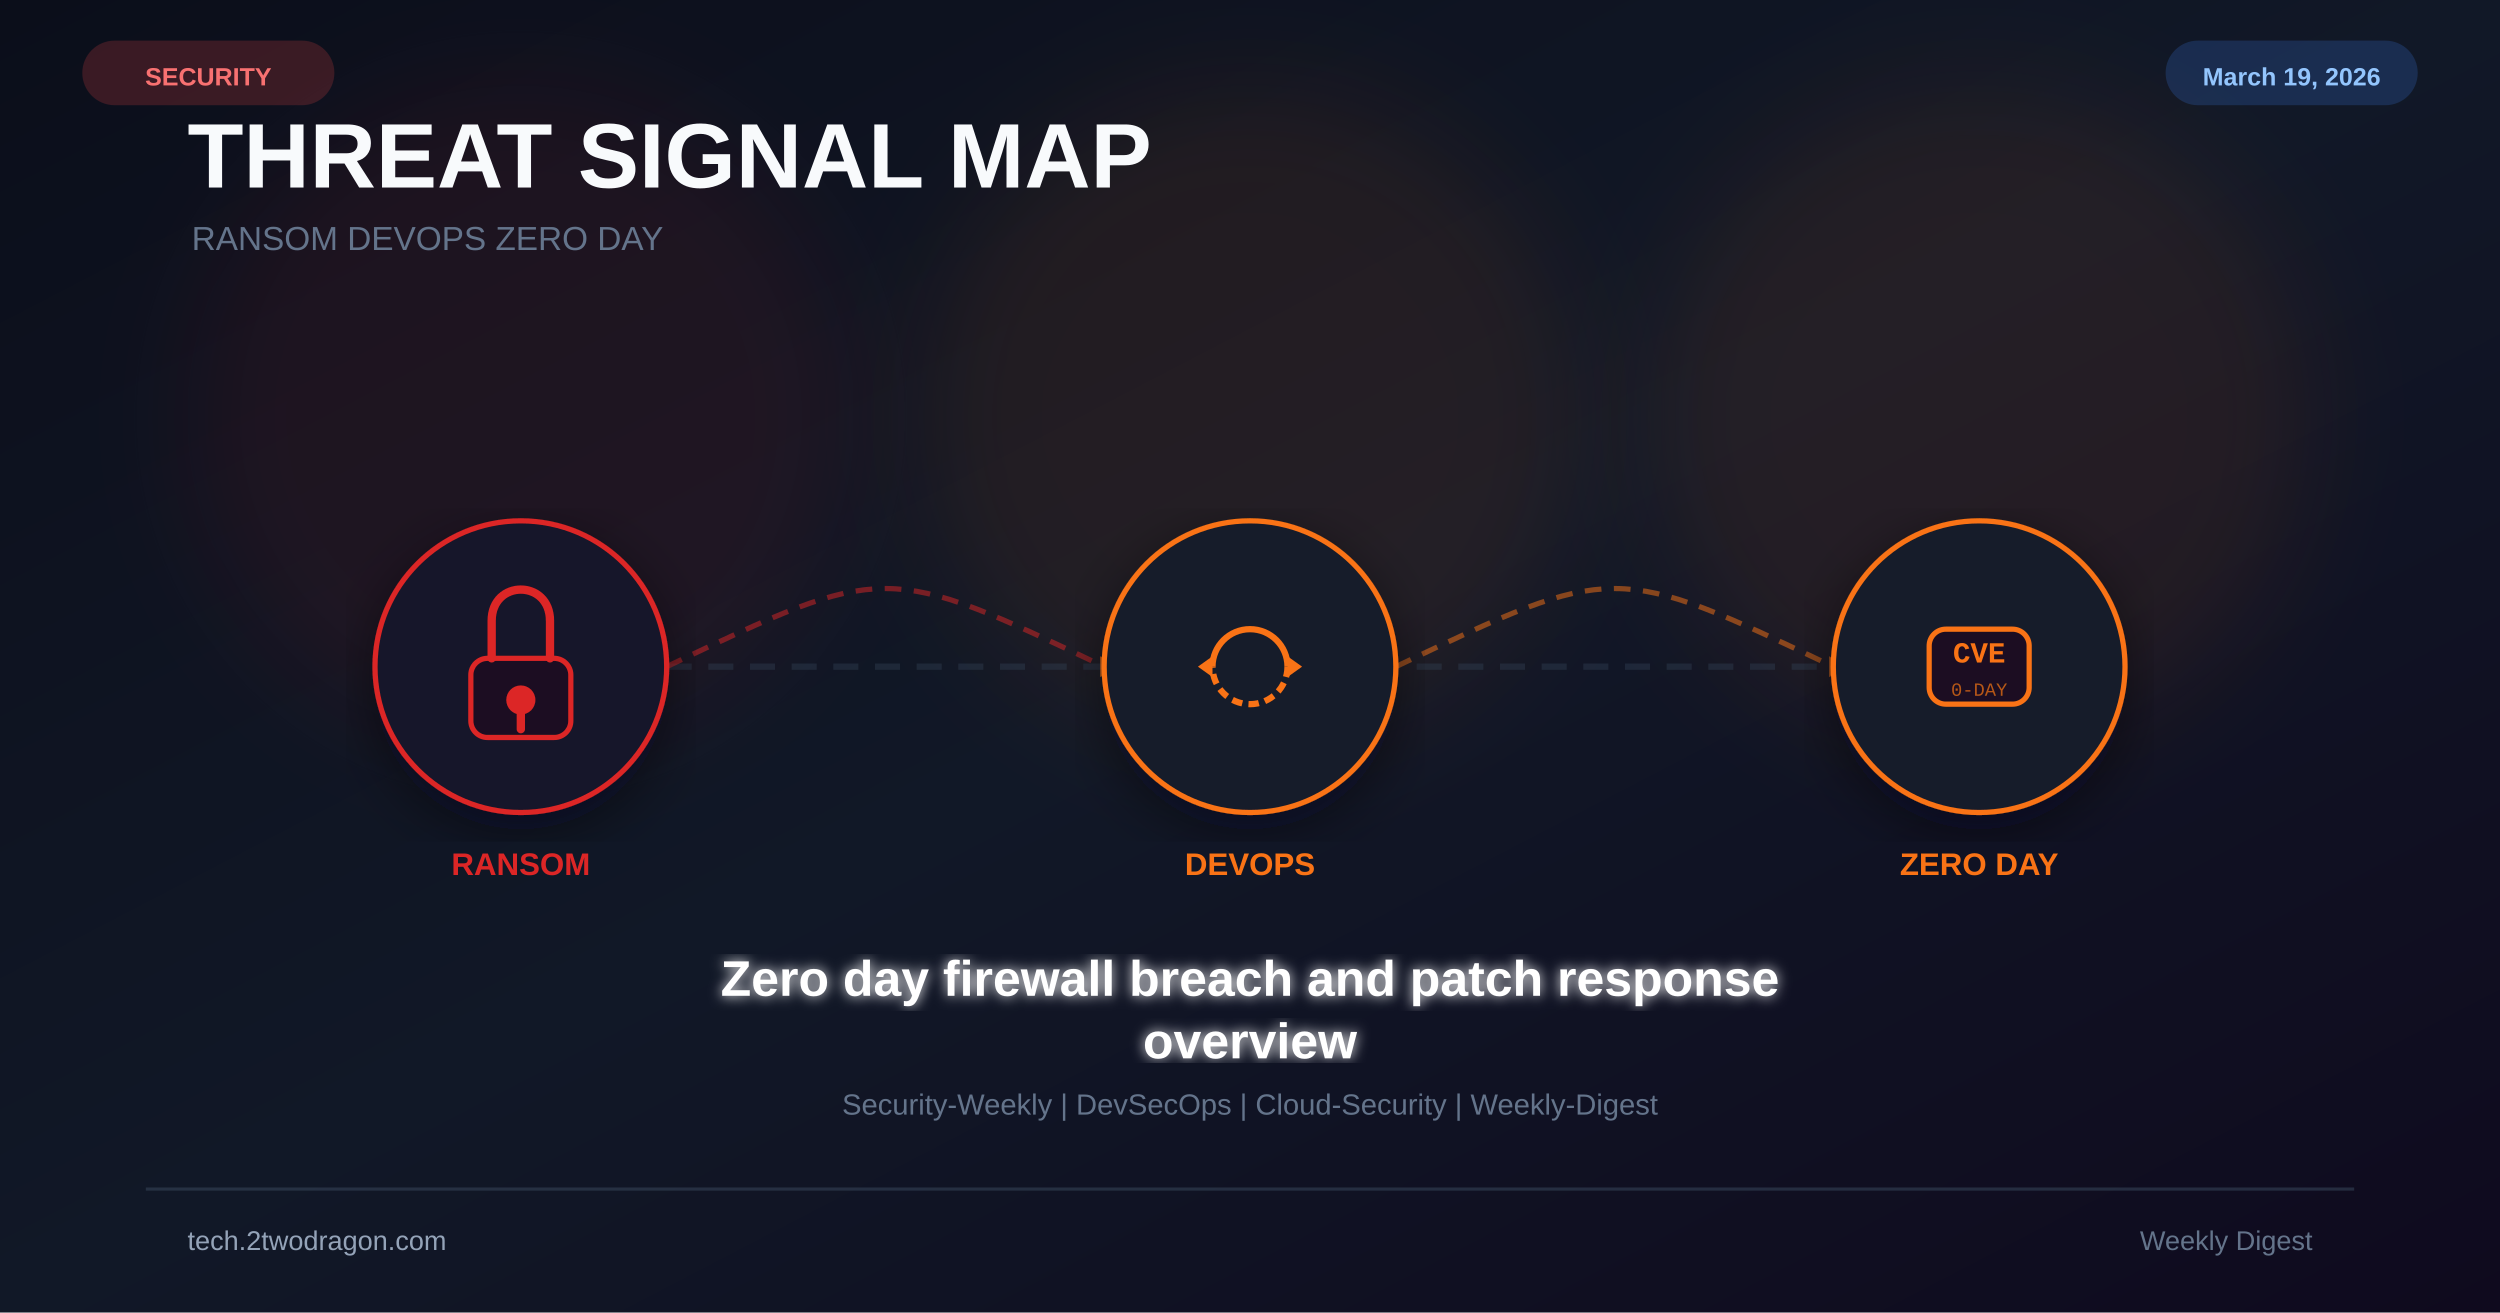
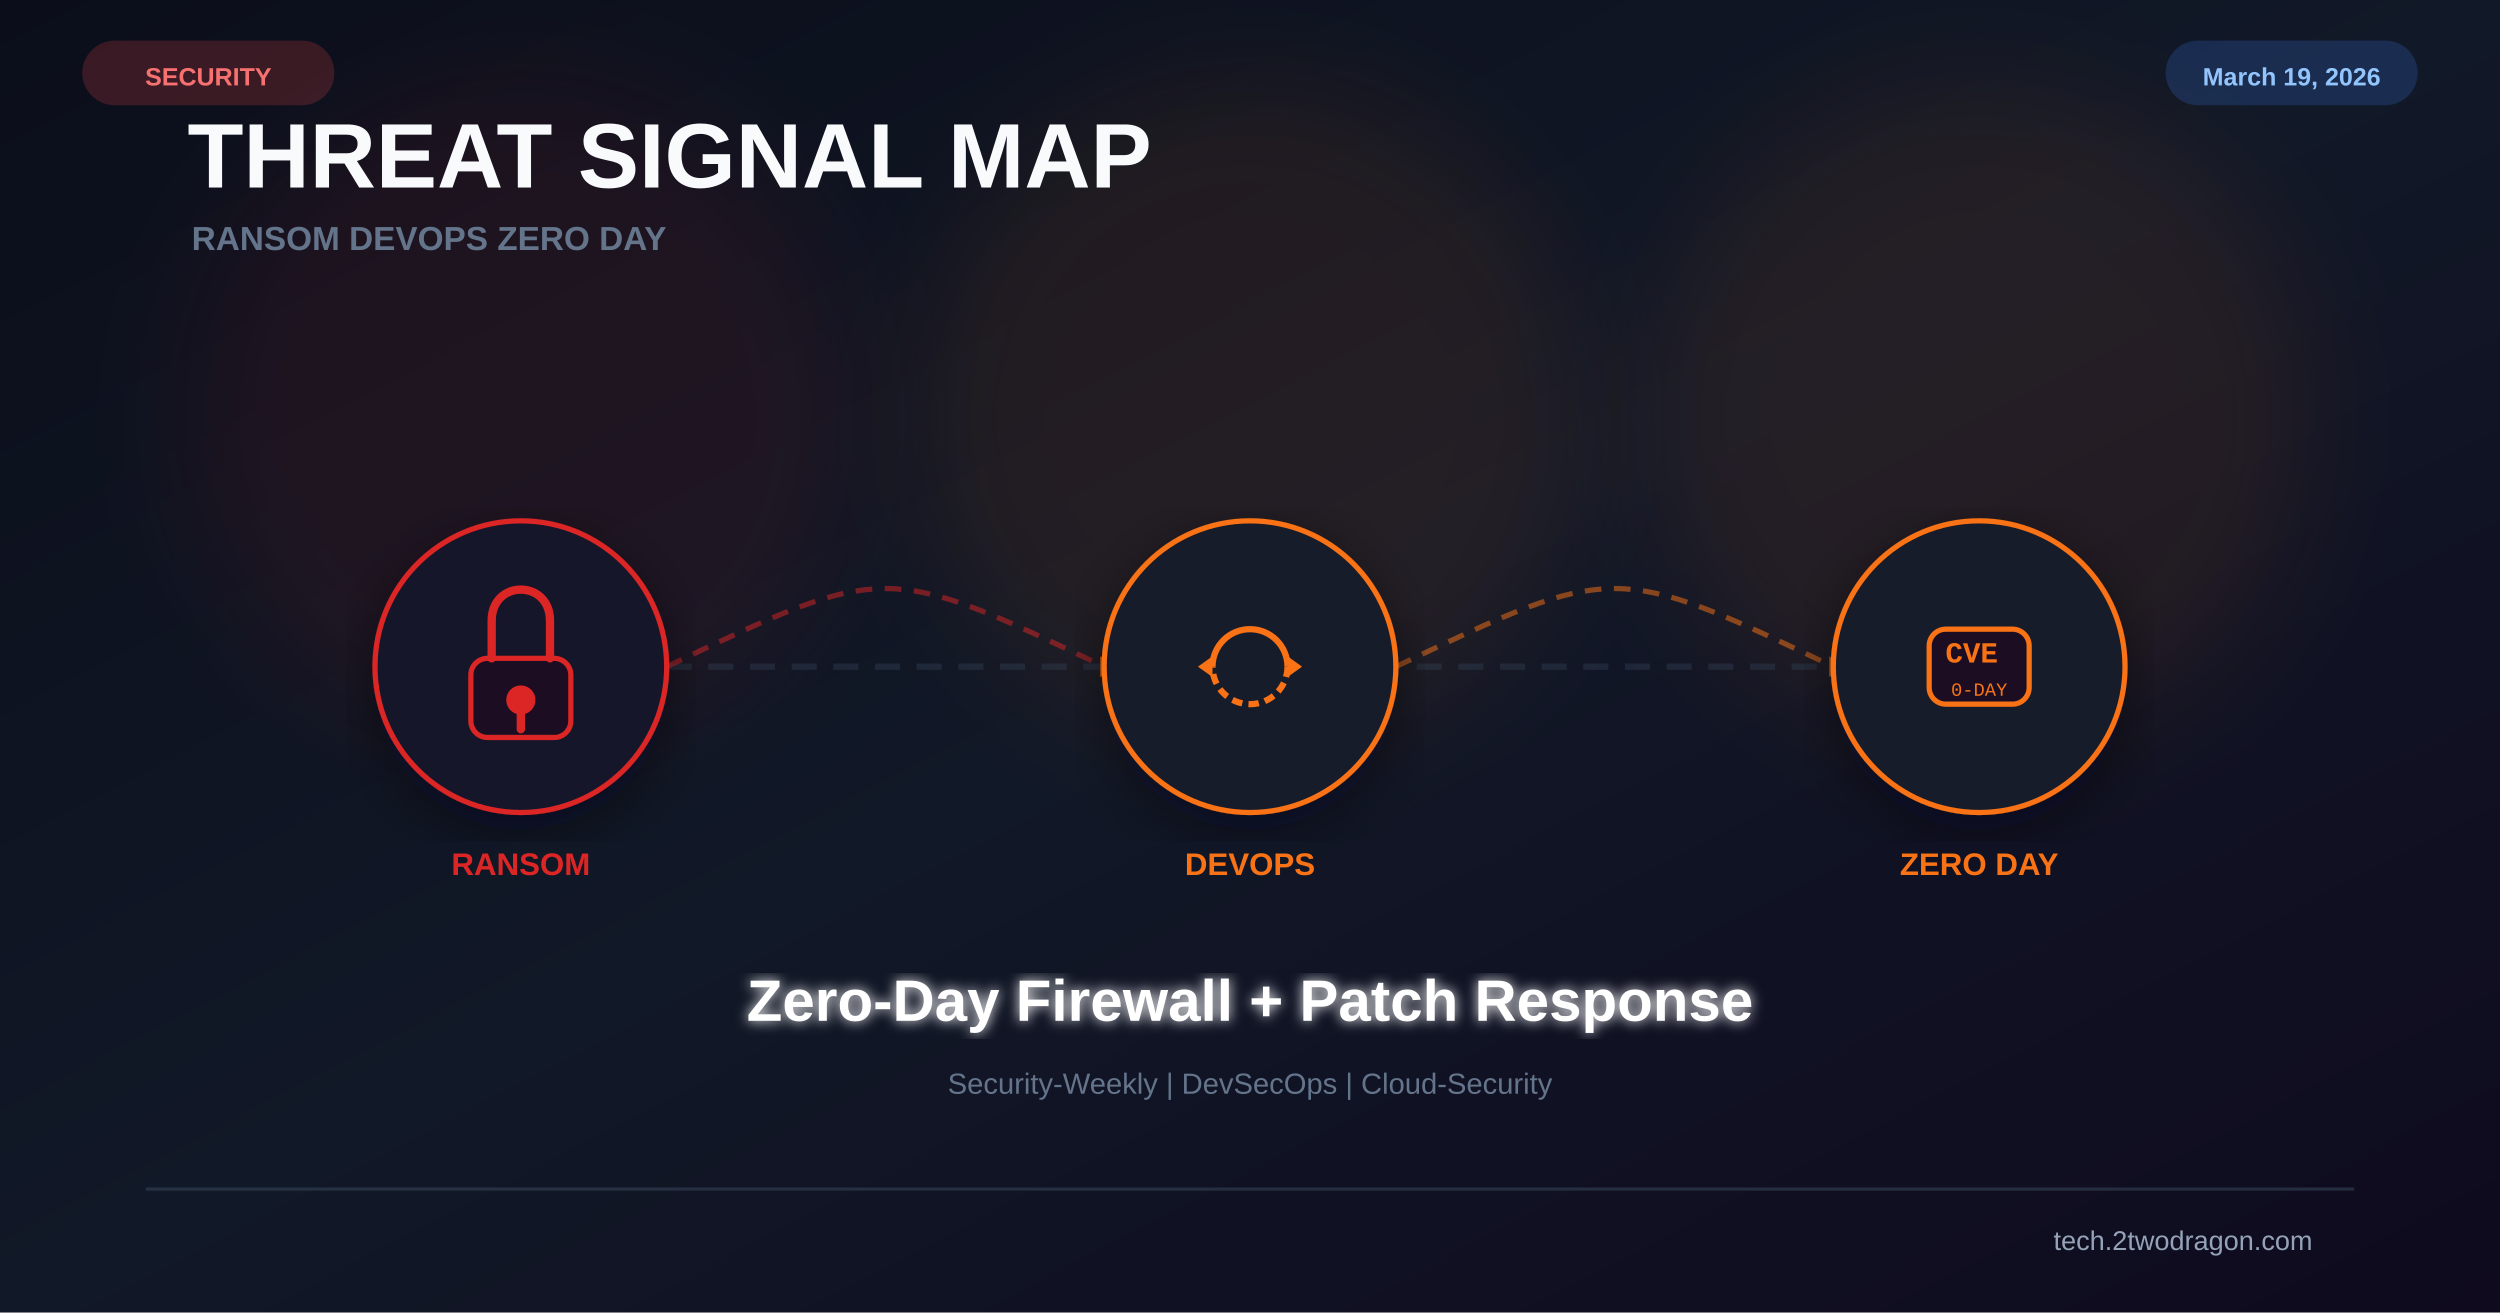
<svg xmlns="http://www.w3.org/2000/svg" viewBox="0 0 1200 630" width="1200" height="630">
  <defs>
    <linearGradient id="bg" x1="0%" y1="0%" x2="100%" y2="100%">
      <stop offset="0%" stop-color="#0b0e1a" />
      <stop offset="50%" stop-color="#111827" />
      <stop offset="100%" stop-color="#0f0a1e" />
    </linearGradient>
    <filter id="glow" x="-50%" y="-50%" width="200%" height="200%">
      <feGaussianBlur stdDeviation="25" />
    </filter>
    <filter id="glow2">
      <feGaussianBlur stdDeviation="3" result="b" />
      <feMerge>
        <feMergeNode in="b" />
        <feMergeNode in="SourceGraphic" />
      </feMerge>
    </filter>
    <filter id="shadow">
      <feDropShadow dx="0" dy="8" stdDeviation="14" flood-color="#020617" flood-opacity="0.5" />
    </filter>
  </defs>
  <rect width="1200" height="630" fill="url(#bg)" />
  <circle cx="250" cy="200" r="160" fill="#dc2626" opacity="0.08" filter="url(#glow)" />
  <circle cx="600" cy="200" r="160" fill="#f97316" opacity="0.08" filter="url(#glow)" />
  <circle cx="950" cy="200" r="160" fill="#f97316" opacity="0.08" filter="url(#glow)" />
-   <text x="90" y="90" font-family="Arial,sans-serif" font-size="44" font-weight="700" fill="#f8fafc">THREAT SIGNAL MAP</text>
-   <text x="92" y="120" font-family="Arial,sans-serif" font-size="16" fill="#64748b">RANSOM  DEVOPS  ZERO DAY</text>
+   <text x="90" y="90" font-family="Arial,sans-serif" font-weight="700" fill="#f8fafc">
+     <tspan font-size="44">THREAT SIGNAL MAP</tspan>
+     <tspan x="92" dy="30" font-size="16" fill="#64748b">RANSOM  DEVOPS  ZERO DAY</tspan>
+   </text>
  <line x1="180" y1="320" x2="1020" y2="320" stroke="#334155" stroke-width="3" stroke-dasharray="12 8" opacity="0.4" />
  <path d="M320 320 C425 270 425 270 530 320" fill="none" stroke="#dc2626" stroke-width="2.5" stroke-dasharray="8 6" opacity="0.5" />
  <polygon points="528,315 538,320 528,325" fill="#f97316" opacity="0.6" />
  <path d="M670 320 C775 270 775 270 880 320" fill="none" stroke="#f97316" stroke-width="2.5" stroke-dasharray="8 6" opacity="0.5" />
  <polygon points="878,315 888,320 878,325" fill="#f97316" opacity="0.6" />
  <g transform="translate(250 320)" filter="url(#shadow)">
    <circle r="70" fill="#0f172a" stroke="#dc2626" stroke-width="2.5" />
    <circle r="70" fill="#dc2626" opacity="0.04" />
    <rect x="-24" y="-4" width="48" height="38" rx="8" fill="#1a1020" stroke="#dc2626" stroke-width="2.5" />
    <path d="M-14 -4 v-18 c0-20 28-20 28 0 v18" stroke="#dc2626" stroke-width="4" fill="none" stroke-linecap="round" />
    <circle cx="0" cy="16" r="7" fill="#dc2626" />
    <rect x="-2" y="20" width="4" height="12" rx="2" fill="#dc2626" />
  </g>
  <text x="250" y="420" font-family="Arial,sans-serif" font-size="15" font-weight="700" fill="#dc2626" text-anchor="middle">RANSOM</text>
  <g transform="translate(600 320)" filter="url(#shadow)">
    <circle r="70" fill="#0f172a" stroke="#f97316" stroke-width="2.5" />
    <circle r="70" fill="#f97316" opacity="0.04" />
    <path d="M-18 0 A18 18 0 0 1 18 0" fill="none" stroke="#f97316" stroke-width="3" />
    <path d="M18 0 A18 18 0 0 1 -18 0" fill="none" stroke="#f97316" stroke-width="3" stroke-dasharray="5 3" />
    <polygon points="18,-5 25,0 18,5" fill="#f97316" />
    <polygon points="-18,5 -25,0 -18,-5" fill="#f97316" />
  </g>
  <text x="600" y="420" font-family="Arial,sans-serif" font-size="15" font-weight="700" fill="#f97316" text-anchor="middle">DEVOPS</text>
  <g transform="translate(950 320)" filter="url(#shadow)">
    <circle r="70" fill="#0f172a" stroke="#f97316" stroke-width="2.5" />
    <circle r="70" fill="#f97316" opacity="0.04" />
    <rect x="-24" y="-18" width="48" height="36" rx="8" fill="#1a1020" stroke="#f97316" stroke-width="2.5" />
-     <text x="0" y="-2" font-family="Courier New" font-size="14" font-weight="700" fill="#f97316" text-anchor="middle">CVE</text>
-     <text x="0" y="14" font-family="Courier New" font-size="9" fill="#f97316" text-anchor="middle" opacity="0.7">0-DAY</text>
+     <text x="0" font-family="Courier New" fill="#f97316" text-anchor="middle">
+       <tspan y="-2" font-size="14" font-weight="700">CVE</tspan>
+       <tspan x="0" y="14" font-size="9" opacity="0.7">0-DAY</tspan>
+     </text>
  </g>
  <text x="950" y="420" font-family="Arial,sans-serif" font-size="15" font-weight="700" fill="#f97316" text-anchor="middle">ZERO DAY</text>
-   <text x="600" y="478" font-family="Arial,sans-serif" font-size="24" font-weight="bold" fill="white" text-anchor="middle" filter="url(#glow2)">Zero day firewall breach and patch response</text>
-   <text x="600" y="508" font-family="Arial,sans-serif" font-size="24" font-weight="bold" fill="white" text-anchor="middle" filter="url(#glow2)">overview</text>
-   <text x="600" y="535" font-family="Arial,sans-serif" font-size="14" fill="#64748b" text-anchor="middle">Security-Weekly | DevSecOps | Cloud-Security | Weekly-Digest</text>
+   <text x="600" y="490" font-family="Arial,sans-serif" font-size="28" font-weight="bold" fill="white" text-anchor="middle" filter="url(#glow2)">Zero-Day Firewall + Patch Response</text>
+   <text x="600" y="525" font-family="Arial,sans-serif" font-size="14" fill="#64748b" text-anchor="middle">Security-Weekly | DevSecOps | Cloud-Security</text>
  <rect x="40" y="20" width="120" height="30" rx="15" fill="#ef4444" opacity="0.2" stroke="#ef4444" stroke-width="1" />
  <text x="100" y="41" font-family="Arial,sans-serif" font-size="12" font-weight="bold" fill="#f87171" text-anchor="middle">SECURITY</text>
  <rect x="1040" y="20" width="120" height="30" rx="15" fill="#3b82f6" opacity="0.2" stroke="#3b82f6" stroke-width="1" />
  <text x="1100" y="41" font-family="Arial,sans-serif" font-size="12" font-weight="bold" fill="#93c5fd" text-anchor="middle">March 19, 2026</text>
  <rect x="70" y="570" width="1060" height="1.5" fill="#334155" opacity="0.6" />
-   <text x="90" y="600" font-family="Arial,sans-serif" font-size="13" fill="#94a3b8">tech.2twodragon.com</text>
-   <text x="1110" y="600" font-family="Arial,sans-serif" font-size="13" fill="#64748b" text-anchor="end">Weekly Digest</text>
+   <text x="1110" y="600" font-family="Arial,sans-serif" font-size="13" fill="#94a3b8" text-anchor="end">tech.2twodragon.com</text>
</svg>
